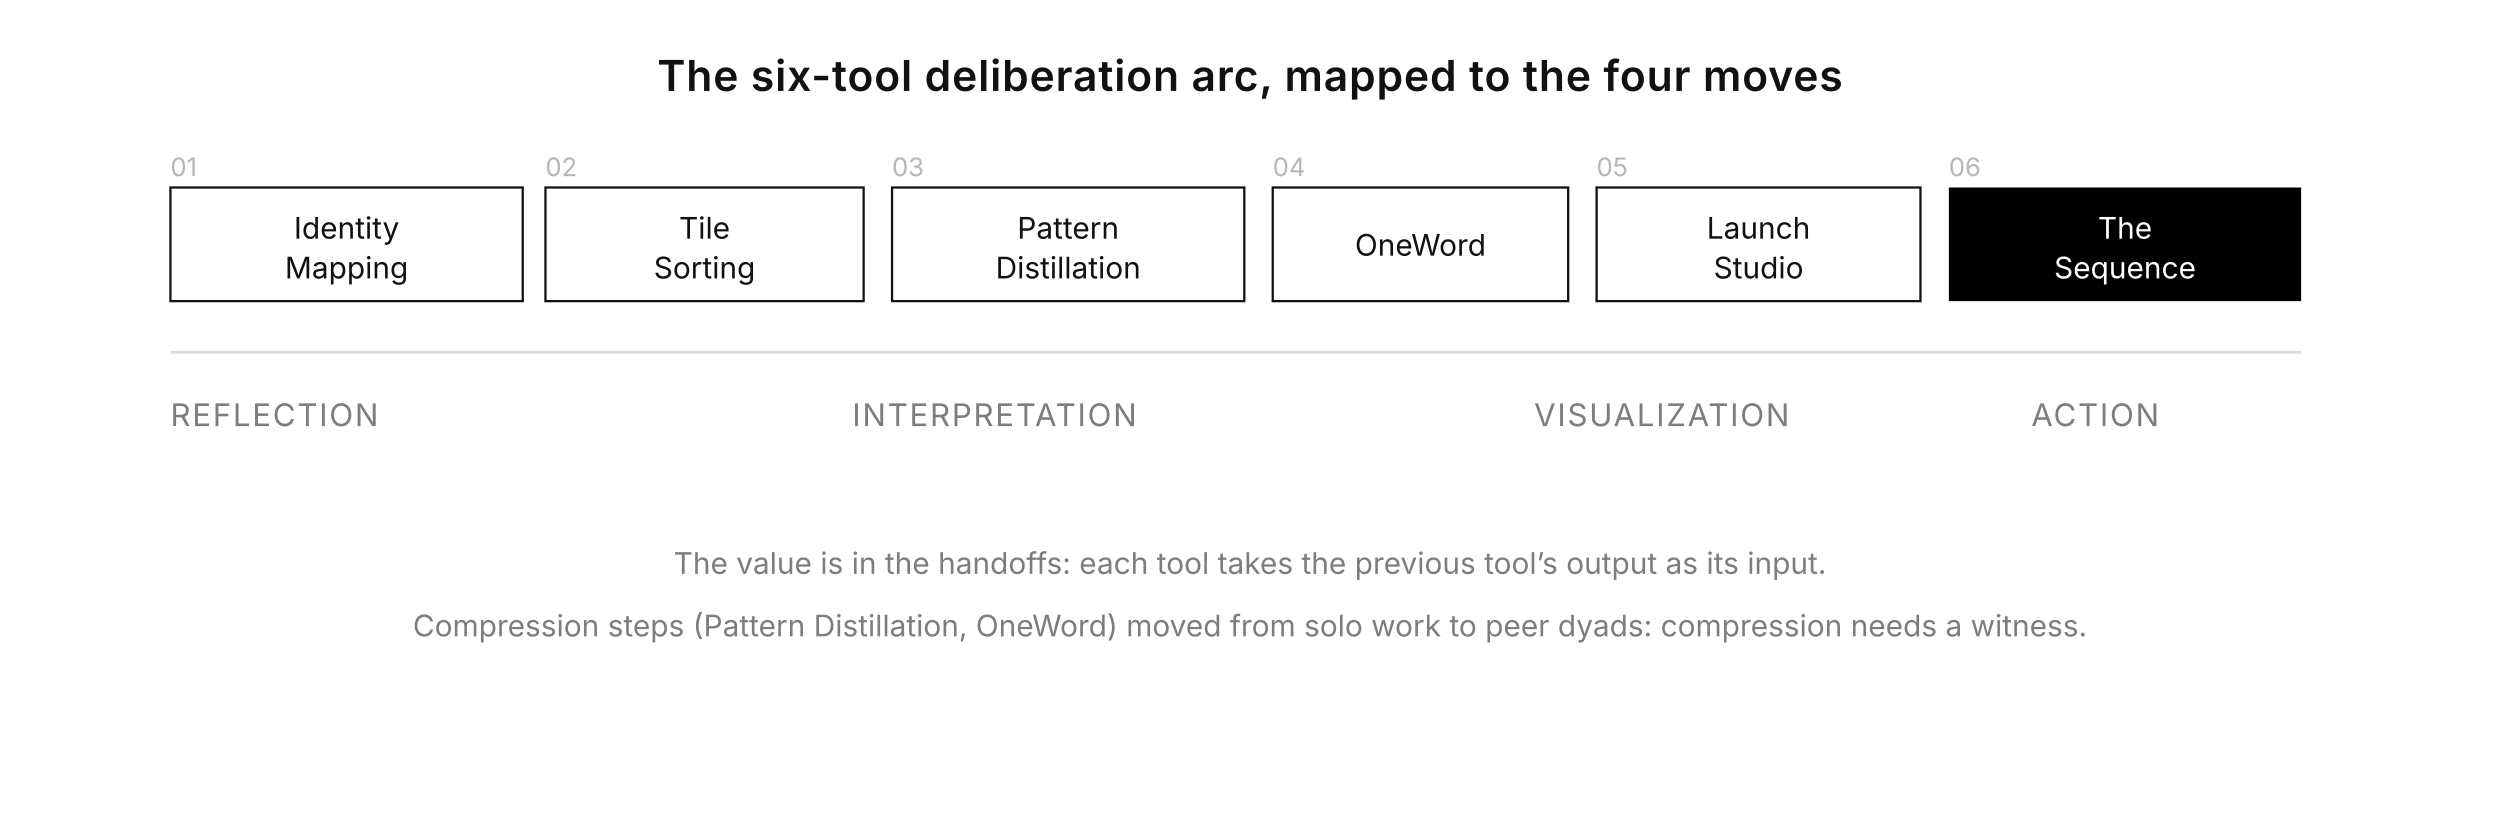
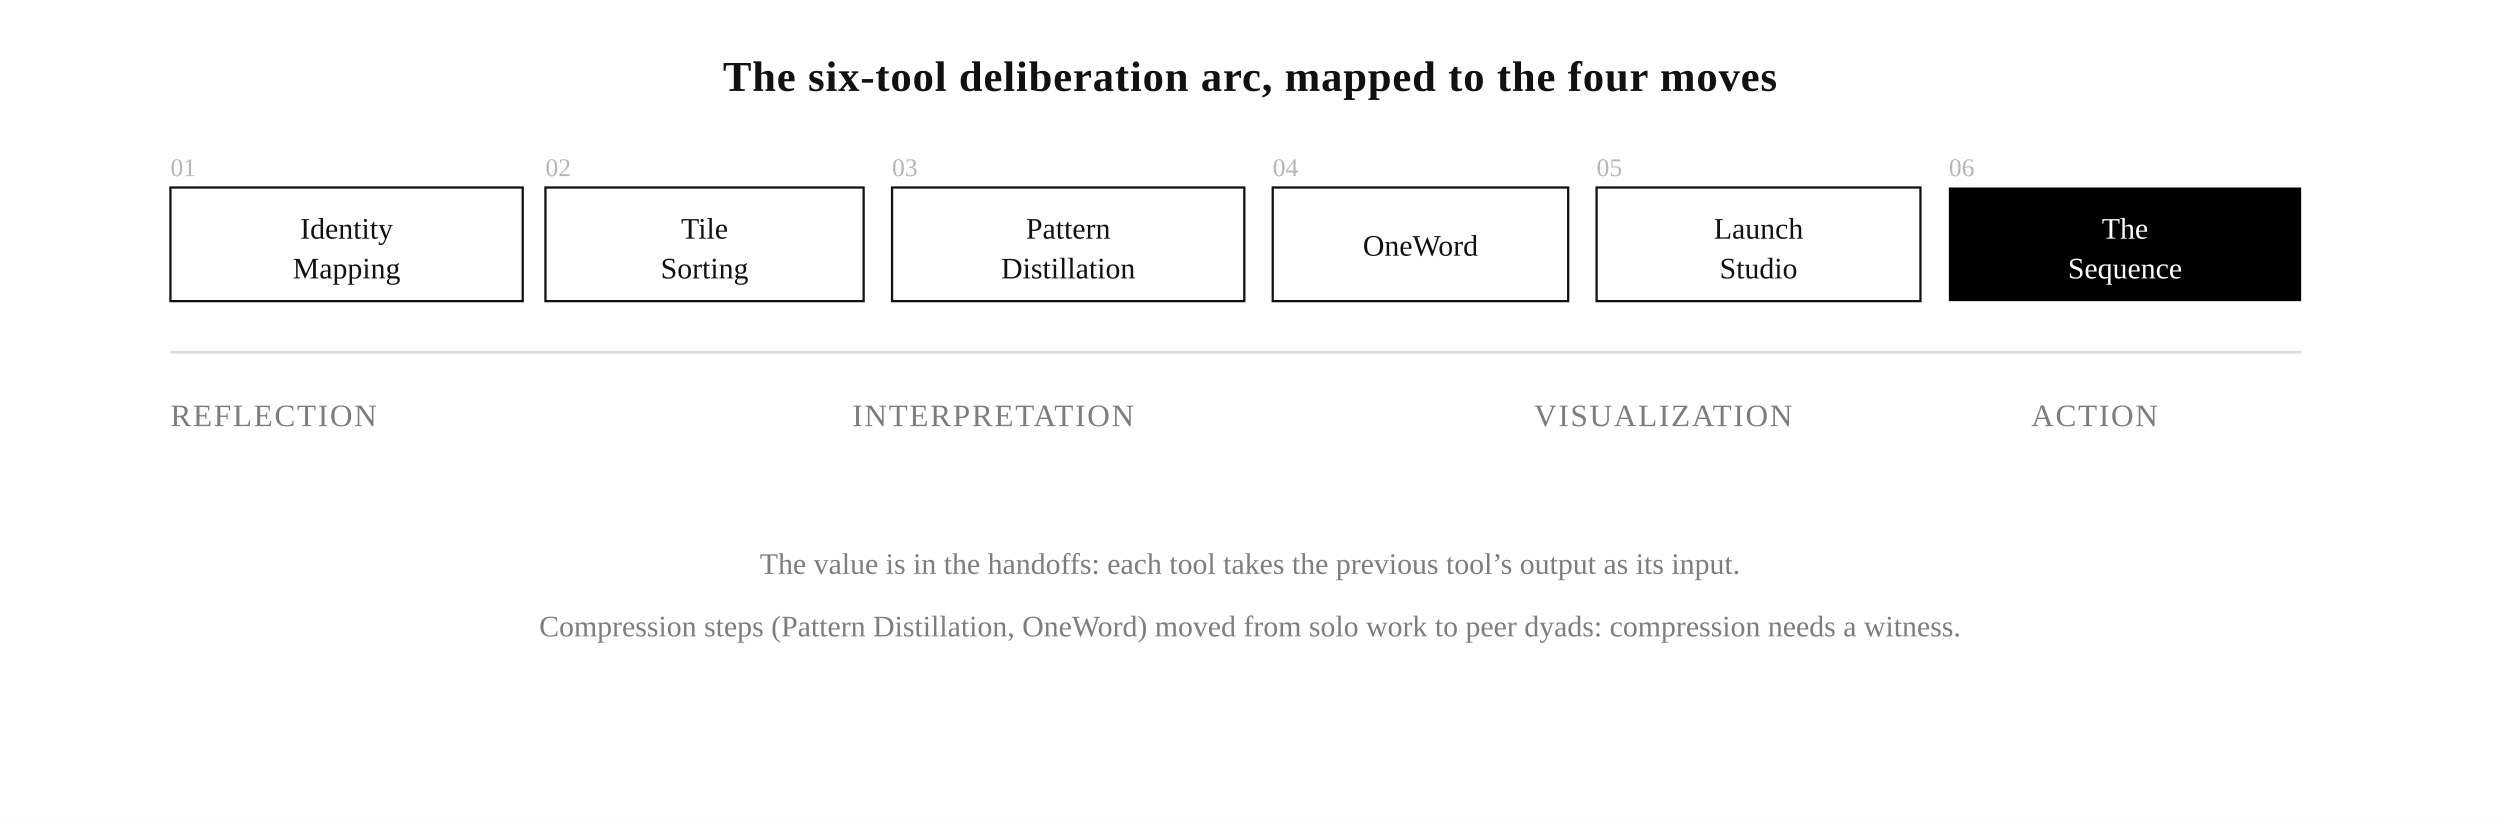
- <svg xmlns="http://www.w3.org/2000/svg" width="880" height="290" viewBox="0 0 880 290" preserveAspectRatio="xMidYMid meet" font-family="Inter, Helvetica Neue, Helvetica, Arial, sans-serif">
+ <svg xmlns="http://www.w3.org/2000/svg" width="880" height="290" viewBox="0 0 880 290" preserveAspectRatio="xMidYMid meet" font-family="'Crimson Pro', Georgia, 'Times New Roman', serif">
  <rect width="880" height="290" fill="#ffffff" />
  <text x="440" y="32" text-anchor="middle" font-size="15" font-weight="600" letter-spacing="0.3" fill="#111111">The six-tool deliberation arc, mapped to the four moves</text>
  <g font-size="10.5" fill="#111111">
    <text x="60" y="62" font-size="9" fill="#b6b6b6">01</text>
    <rect x="60" y="66" width="124" height="40" fill="none" stroke="#111111" stroke-width="0.8" />
    <text x="122" y="84" text-anchor="middle">Identity</text>
    <text x="122" y="98" text-anchor="middle">Mapping</text>
    <text x="192" y="62" font-size="9" fill="#b6b6b6">02</text>
    <rect x="192" y="66" width="112" height="40" fill="none" stroke="#111111" stroke-width="0.8" />
    <text x="248" y="84" text-anchor="middle">Tile</text>
    <text x="248" y="98" text-anchor="middle">Sorting</text>
    <text x="314" y="62" font-size="9" fill="#b6b6b6">03</text>
    <rect x="314" y="66" width="124" height="40" fill="none" stroke="#111111" stroke-width="0.8" />
    <text x="376" y="84" text-anchor="middle">Pattern</text>
    <text x="376" y="98" text-anchor="middle">Distillation</text>
    <text x="448" y="62" font-size="9" fill="#b6b6b6">04</text>
    <rect x="448" y="66" width="104" height="40" fill="none" stroke="#111111" stroke-width="0.8" />
    <text x="500" y="90" text-anchor="middle">OneWord</text>
    <text x="562" y="62" font-size="9" fill="#b6b6b6">05</text>
    <rect x="562" y="66" width="114" height="40" fill="none" stroke="#111111" stroke-width="0.8" />
    <text x="619" y="84" text-anchor="middle">Launch</text>
    <text x="619" y="98" text-anchor="middle">Studio</text>
    <text x="686" y="62" font-size="9" fill="#b6b6b6">06</text>
    <rect x="686" y="66" width="124" height="40" fill="#000000" />
    <text x="748" y="84" text-anchor="middle" fill="#fff">The</text>
    <text x="748" y="98" text-anchor="middle" fill="#fff">Sequence</text>
  </g>
  <line x1="60" y1="124" x2="810" y2="124" stroke="#dcdcdc" />
  <g font-size="11" letter-spacing="0.6" fill="#7d7d7d">
    <text x="60" y="150">REFLECTION</text>
    <text x="300" y="150">INTERPRETATION</text>
    <text x="540" y="150">VISUALIZATION</text>
    <text x="715" y="150">ACTION</text>
  </g>
  <text x="440" y="202" text-anchor="middle" font-size="10.5" fill="#7d7d7d">The value is in the handoffs: each tool takes the previous tool’s output as its input.</text>
  <text x="440" y="224" text-anchor="middle" font-size="10.5" fill="#7d7d7d">Compression steps (Pattern Distillation, OneWord) moved from solo work to peer dyads: compression needs a witness.</text>
</svg>
